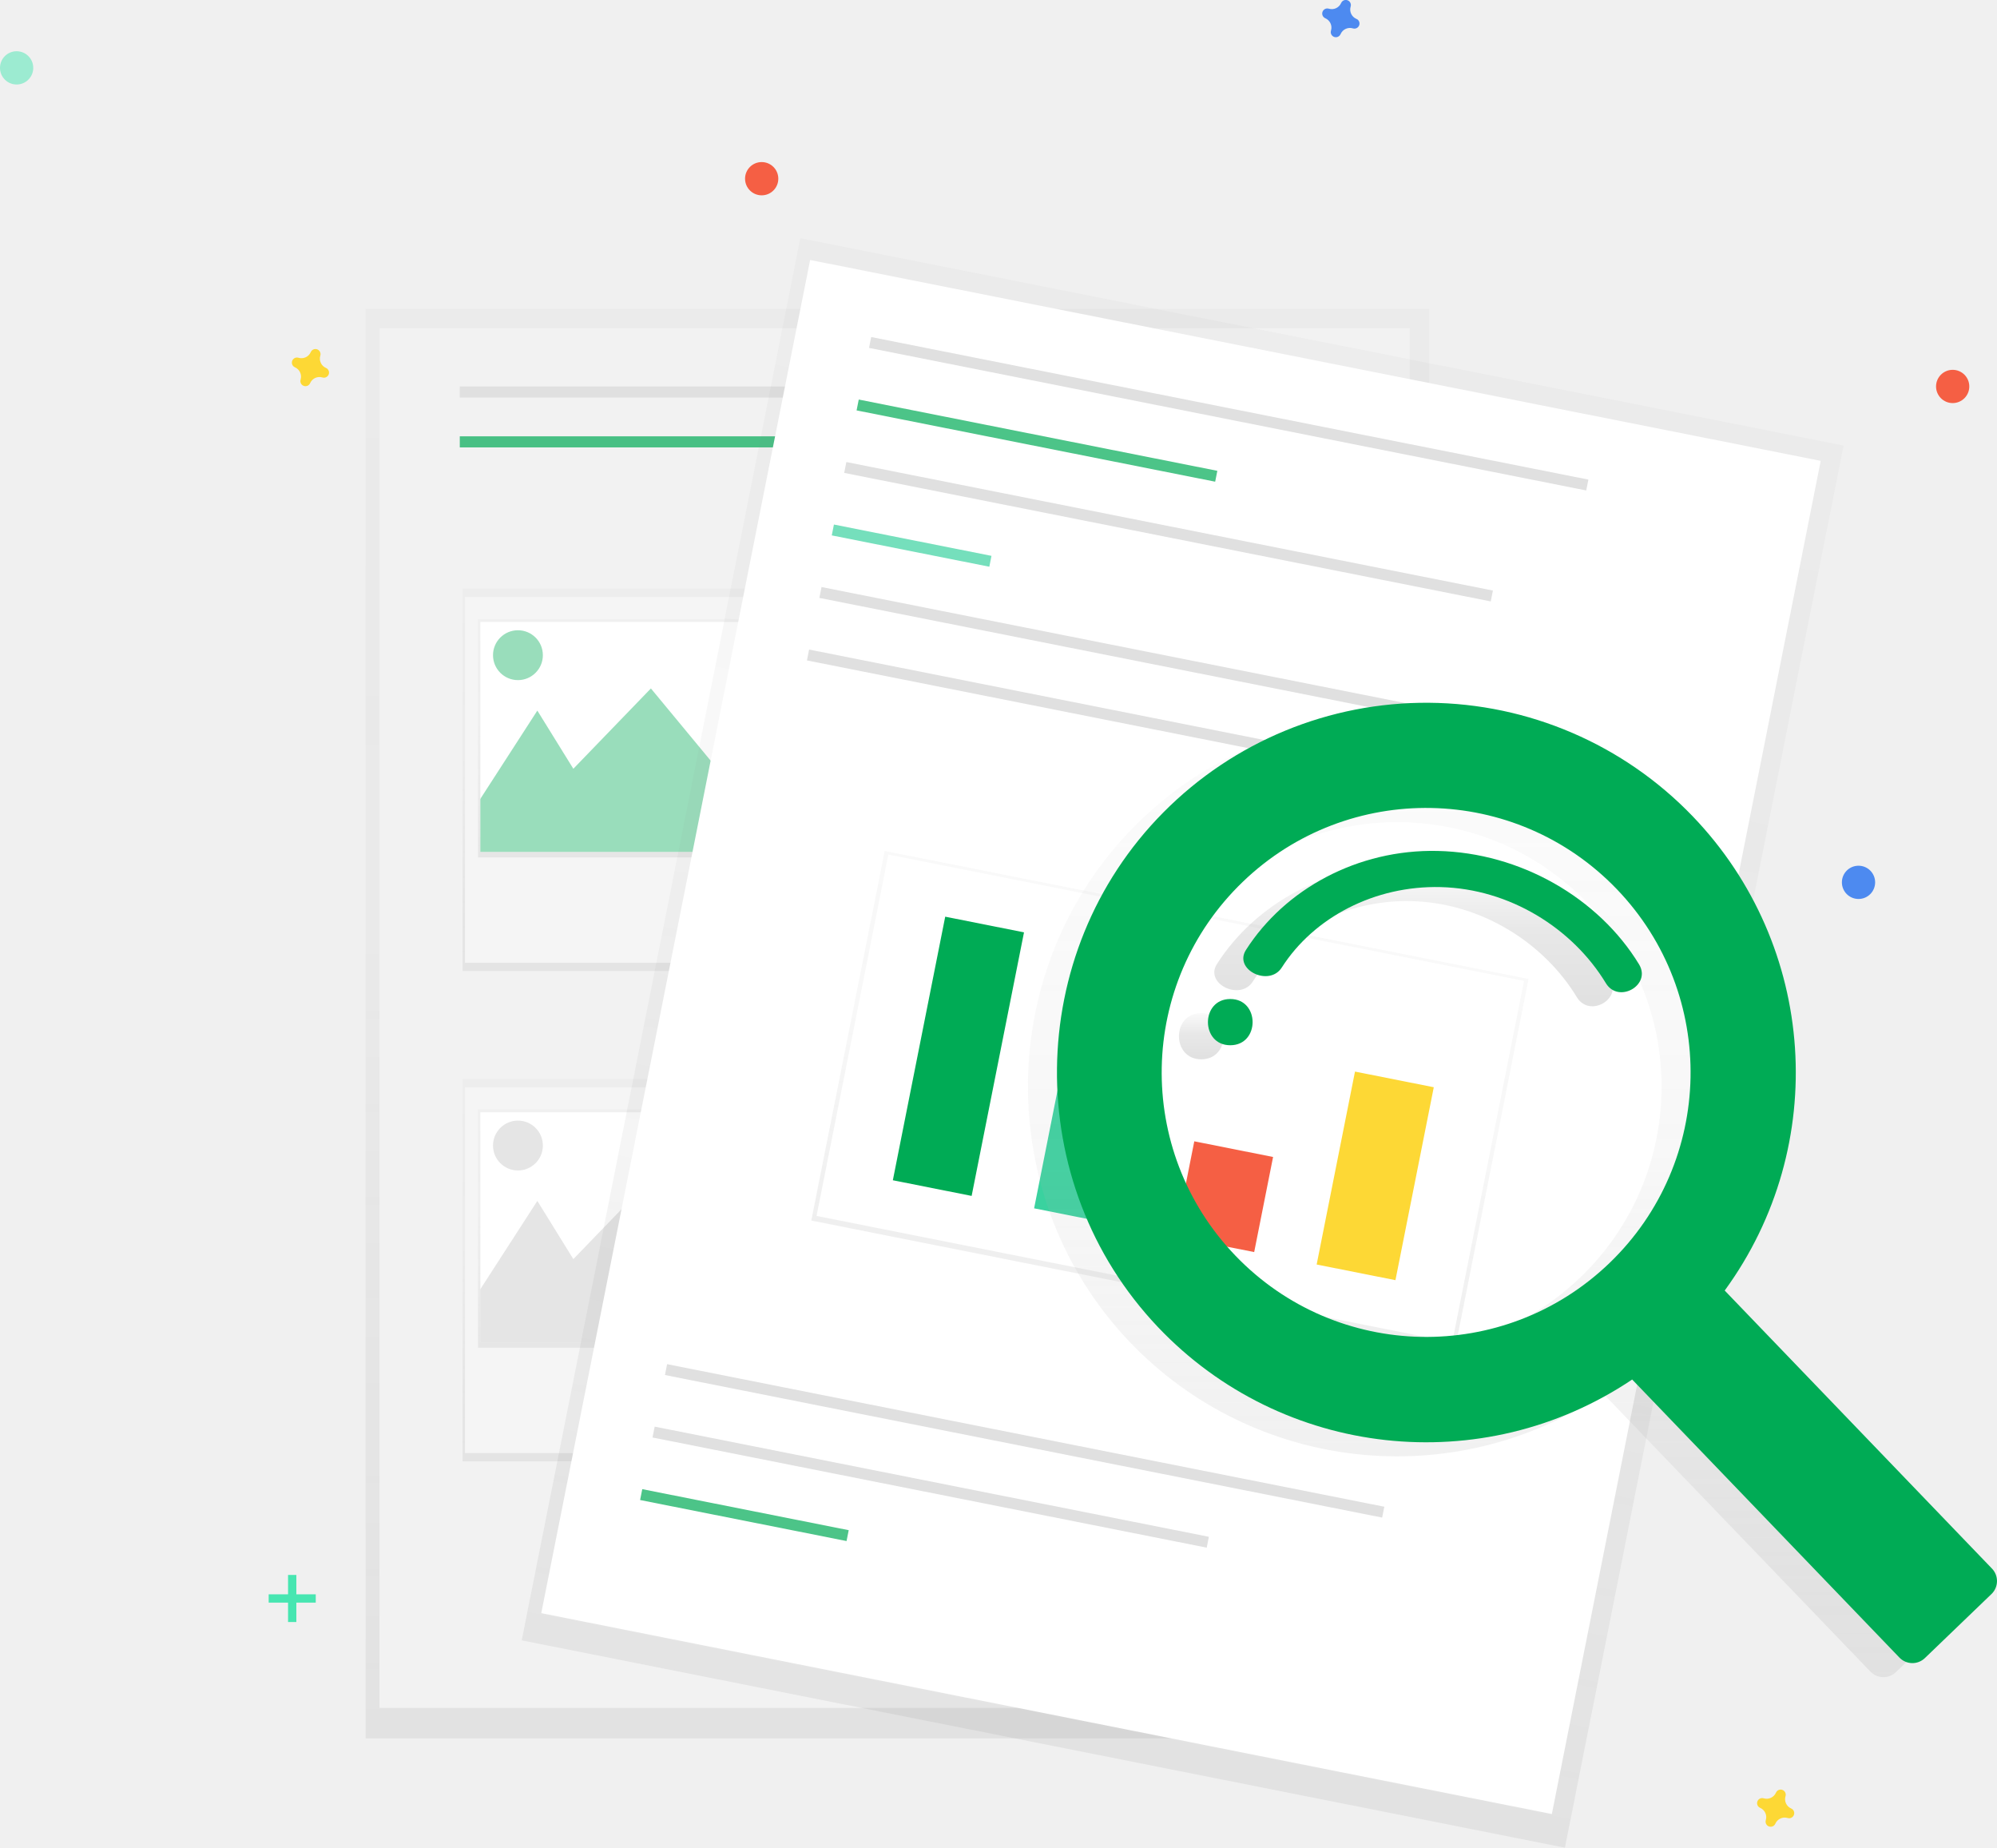
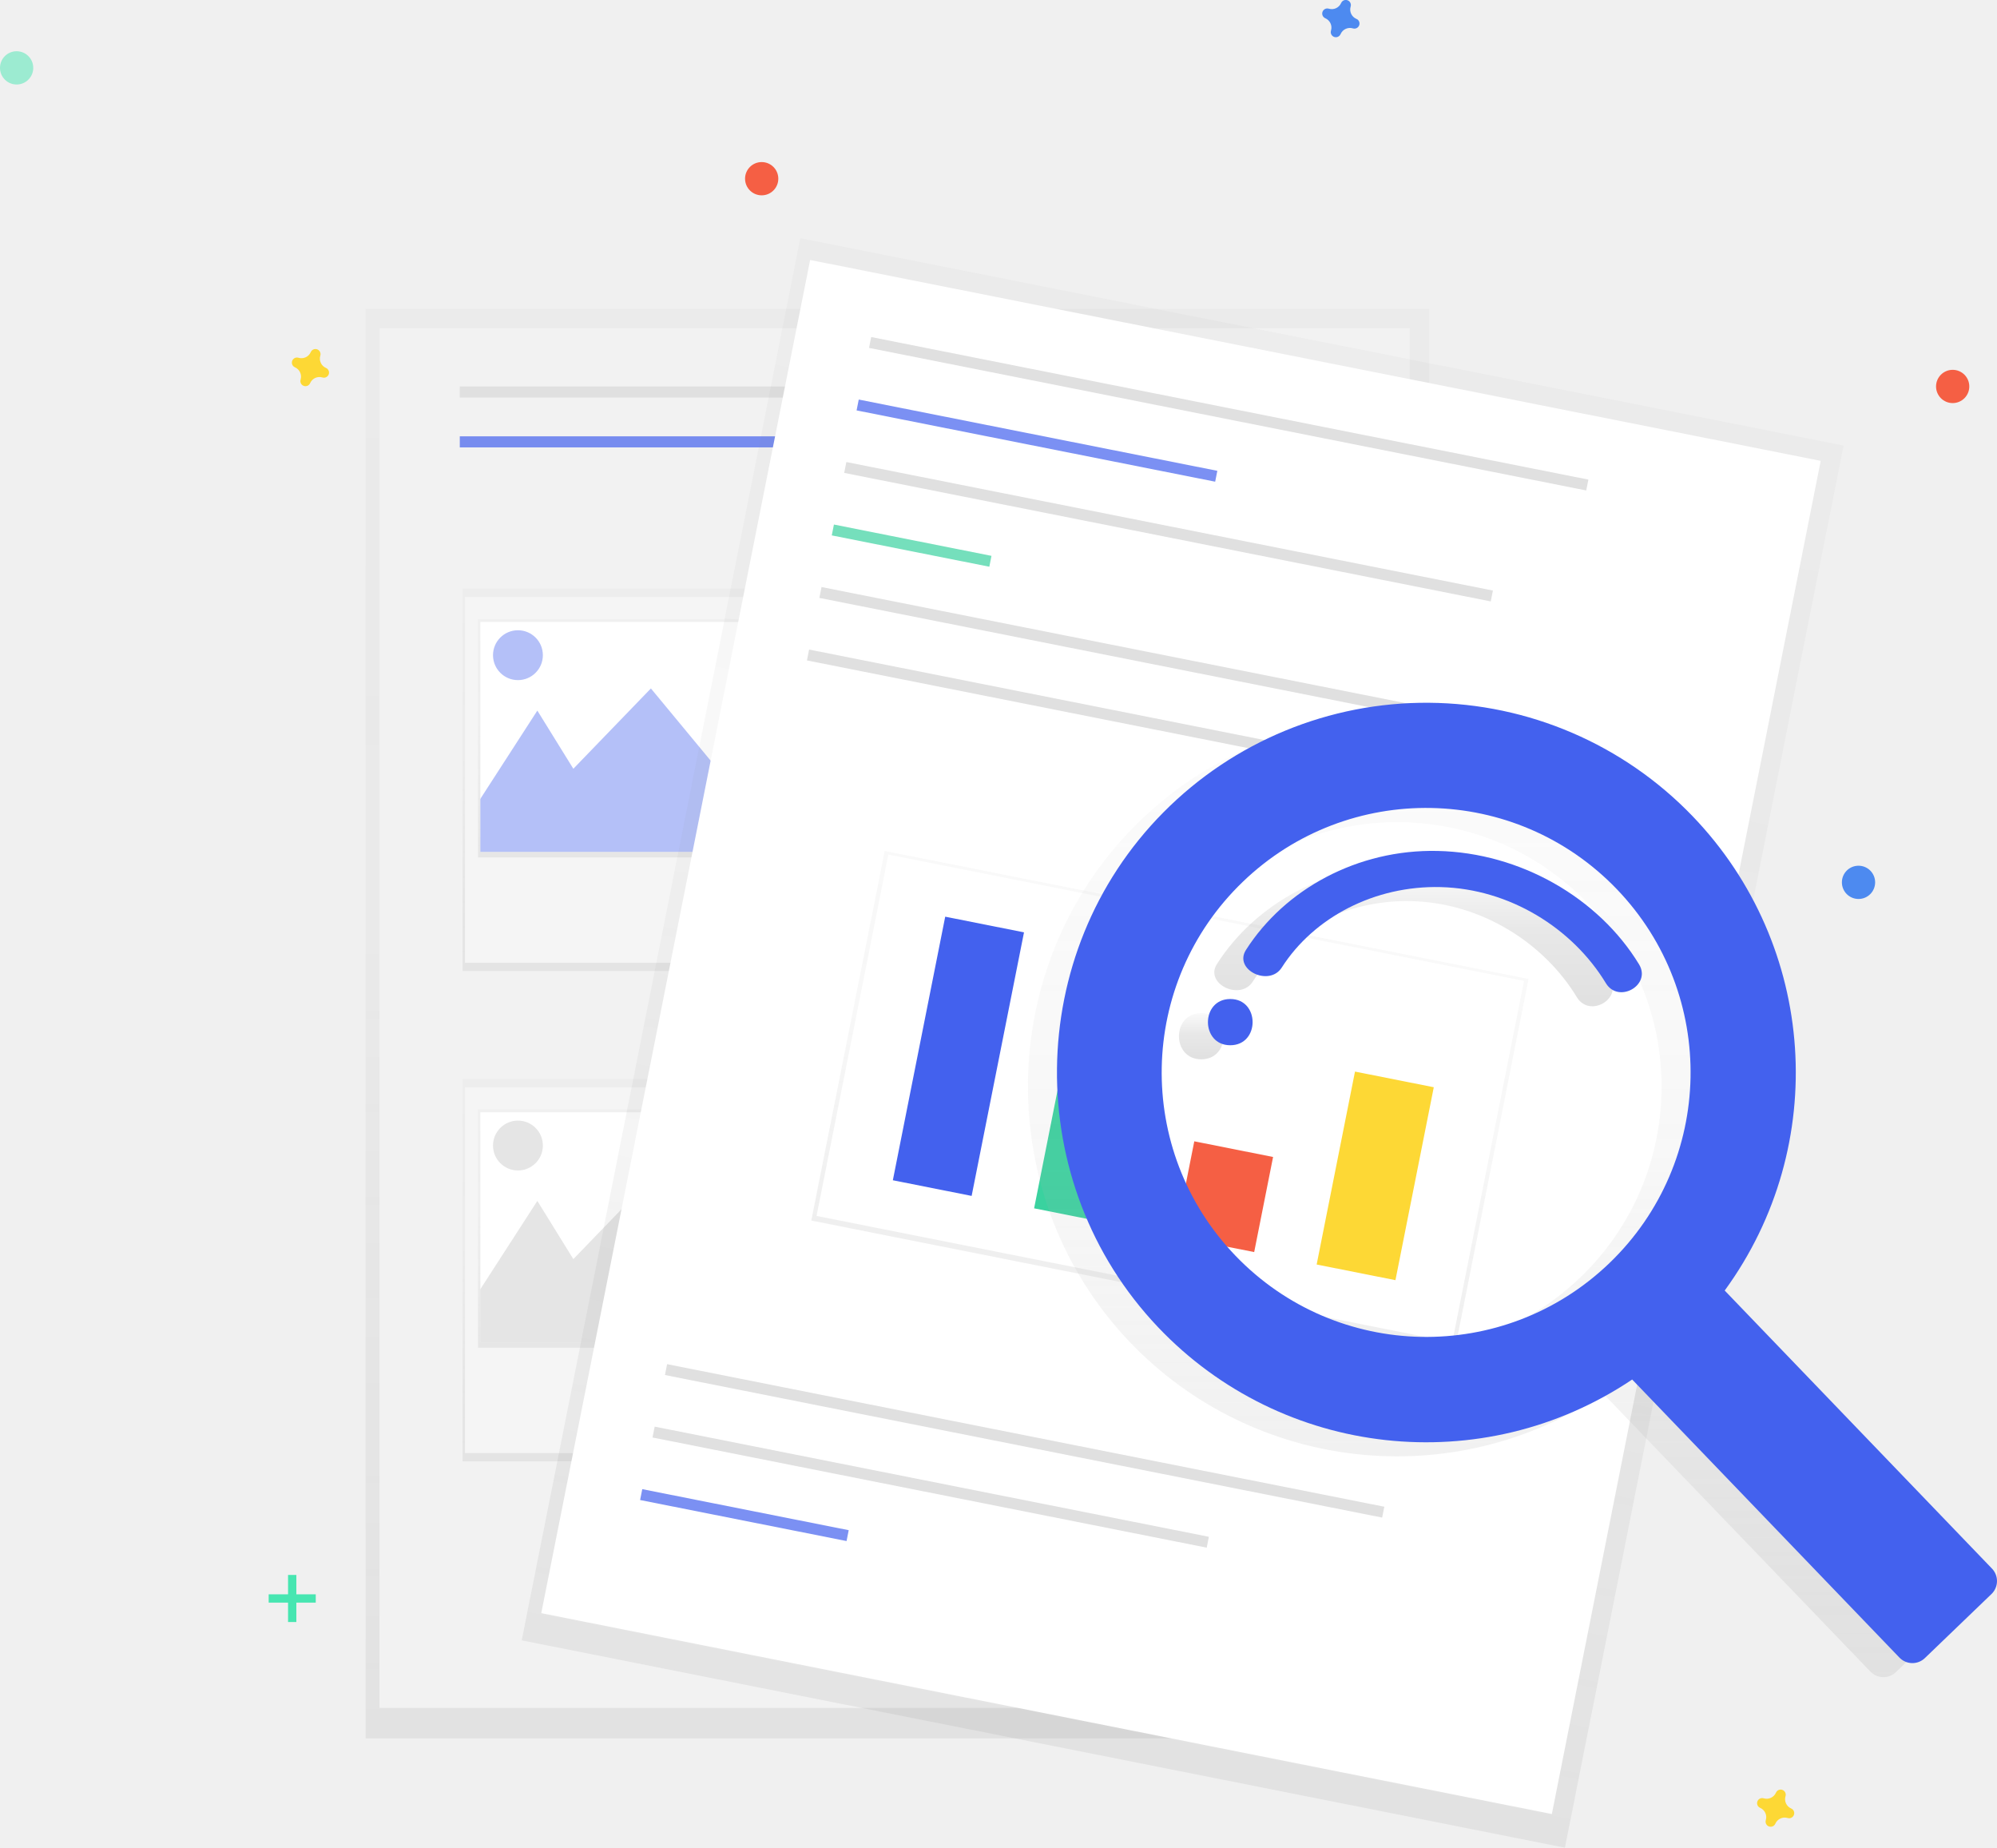
<svg xmlns="http://www.w3.org/2000/svg" xmlns:xlink="http://www.w3.org/1999/xlink" id="9a5c15f4-7944-40bc-b8da-d63b7d478a28" data-name="Layer 1" width="842" height="778.92" viewBox="0 0 842 778.92">
  <defs>
    <linearGradient id="a91ba363-77be-43f7-9cf6-91c4a3880d9c" x1="378.37" y1="732.81" x2="378.37" y2="130.21" gradientUnits="userSpaceOnUse">
      <stop offset="0" stop-color="gray" stop-opacity="0.25" />
      <stop offset="0.54" stop-color="gray" stop-opacity="0.12" />
      <stop offset="1" stop-color="gray" stop-opacity="0.1" />
    </linearGradient>
    <linearGradient id="d1e6aa0e-d79d-4f6f-afbb-c37e9ed80ff9" x1="274.44" y1="409.32" x2="274.44" y2="248.16" xlink:href="#a91ba363-77be-43f7-9cf6-91c4a3880d9c" />
    <linearGradient id="a279b039-1afd-4281-8292-ccd5c8c9b734" x1="274.44" y1="361.44" x2="274.44" y2="261.01" xlink:href="#a91ba363-77be-43f7-9cf6-91c4a3880d9c" />
    <clipPath id="42e7b1d1-2be2-47b0-aacb-a853df270819" transform="translate(-179 -60.54)">
      <rect id="cf34cfb5-9399-4bae-9cea-d47bbef6cb3a" data-name="&lt;Rectangle&gt;" x="381.54" y="322.72" width="143.79" height="96.93" fill="#fff" />
    </clipPath>
    <linearGradient id="972637f2-71db-4198-9c75-a0854a7fe249" x1="274.44" y1="616.03" x2="274.44" y2="454.87" xlink:href="#a91ba363-77be-43f7-9cf6-91c4a3880d9c" />
    <linearGradient id="6c85befd-f960-412c-83e0-663d4b13bf85" x1="274.44" y1="568.15" x2="274.44" y2="467.72" xlink:href="#a91ba363-77be-43f7-9cf6-91c4a3880d9c" />
    <clipPath id="f66b8fac-771d-49bf-85c7-4ce29a79f723" transform="translate(-179 -60.54)">
      <rect id="7439734d-5f7c-428f-88ce-e68b86a45c07" data-name="&lt;Rectangle&gt;" x="381.54" y="529.42" width="143.79" height="96.93" fill="#fff" />
    </clipPath>
    <linearGradient id="598f8edf-c762-4b18-b52d-250fc678075a" x1="688.76" y1="765.86" x2="688.76" y2="163.26" gradientTransform="translate(1142.22 -188.53) rotate(90)" xlink:href="#a91ba363-77be-43f7-9cf6-91c4a3880d9c" />
    <linearGradient id="013b841e-9a42-49b8-8a36-6db9ed002b72" x1="688.18" y1="568.49" x2="688.18" y2="409.67" gradientTransform="translate(1161.39 -164.01) rotate(90)" xlink:href="#a91ba363-77be-43f7-9cf6-91c4a3880d9c" />
    <linearGradient id="f8cab3c1-d868-48bc-b87d-cd2075ddc26a" x1="810.6" y1="767.54" x2="810.6" y2="362.71" gradientUnits="userSpaceOnUse">
      <stop offset="0" stop-color="#b3b3b3" stop-opacity="0.25" />
      <stop offset="0.54" stop-color="#b3b3b3" stop-opacity="0.1" />
      <stop offset="1" stop-color="#b3b3b3" stop-opacity="0.05" />
    </linearGradient>
    <linearGradient id="043d467e-585e-47c7-bb2c-06dd6f5be04b" x1="685.49" y1="507.08" x2="685.49" y2="487.6" gradientUnits="userSpaceOnUse">
      <stop offset="0" stop-opacity="0.12" />
      <stop offset="0.55" stop-opacity="0.09" />
      <stop offset="1" stop-opacity="0.02" />
    </linearGradient>
    <linearGradient id="be08032f-102d-431e-9b5f-1e4ebfc8159b" x1="774.99" y1="484.73" x2="774.99" y2="425.15" xlink:href="#043d467e-585e-47c7-bb2c-06dd6f5be04b" />
  </defs>
  <g opacity="0.5">
    <rect x="154.15" y="130.21" width="448.44" height="602.6" fill="url(#a91ba363-77be-43f7-9cf6-91c4a3880d9c)" />
  </g>
  <rect x="159.99" y="138.39" width="434.43" height="581.58" fill="#f2f2f2" />
  <rect x="193.86" y="162.91" width="149.48" height="4.67" fill="#e0e0e0" />
-   <rect x="193.86" y="183.93" width="149.48" height="4.67" fill="#00ab55" opacity="0.7" />
+   <rect x="193.86" y="183.93" width="149.48" height="4.67" fill="#4361ee" opacity="0.7" />
  <rect x="365.53" y="162.91" width="149.48" height="4.67" fill="#e0e0e0" />
  <rect x="388.88" y="296.05" width="149.48" height="4.67" fill="#e0e0e0" />
  <rect x="392.39" y="308.89" width="149.48" height="4.67" fill="#e0e0e0" />
  <rect x="399.4" y="321.74" width="149.48" height="4.67" fill="#e0e0e0" />
  <rect x="388.88" y="502.75" width="149.48" height="4.67" fill="#e0e0e0" />
  <rect x="392.39" y="515.6" width="149.48" height="4.67" fill="#e0e0e0" />
  <rect x="399.4" y="528.44" width="149.48" height="4.67" fill="#e0e0e0" />
  <g opacity="0.5">
    <rect x="195.03" y="248.16" width="158.82" height="161.16" fill="url(#d1e6aa0e-d79d-4f6f-afbb-c37e9ed80ff9)" />
  </g>
  <rect x="196.03" y="251.67" width="156.32" height="154.15" fill="#f5f5f5" />
  <g opacity="0.5">
    <rect x="201.54" y="261.01" width="145.8" height="100.43" fill="url(#a279b039-1afd-4281-8292-ccd5c8c9b734)" />
  </g>
  <rect id="e1f34465-d008-41db-868b-e00503fb87b3" data-name="&lt;Rectangle&gt;" x="202.54" y="262.18" width="143.79" height="96.93" fill="#fff" />
  <g clip-path="url(#42e7b1d1-2be2-47b0-aacb-a853df270819)">
-     <polygon points="190.35 355.61 226.56 299.55 241.74 324.07 274.44 290.21 302.47 324.07 326.99 273.86 390.05 374.29 185.68 367.28 190.35 355.61" fill="#00ab55" opacity="0.4" />
-     <circle cx="218.38" cy="276.19" r="10.51" fill="#00ab55" opacity="0.4" />
+     <polygon points="190.35 355.61 226.56 299.55 241.74 324.07 274.44 290.21 302.47 324.07 326.99 273.86 390.05 374.29 185.68 367.28 190.35 355.61" fill="#4361ee" opacity="0.4" />
+     <circle cx="218.38" cy="276.19" r="10.51" fill="#4361ee" opacity="0.4" />
  </g>
  <g opacity="0.5">
    <rect x="195.03" y="454.87" width="158.82" height="161.16" fill="url(#972637f2-71db-4198-9c75-a0854a7fe249)" />
  </g>
  <rect x="196.03" y="458.37" width="156.32" height="154.15" fill="#f5f5f5" />
  <g opacity="0.5">
    <rect x="201.54" y="467.72" width="145.8" height="100.43" fill="url(#6c85befd-f960-412c-83e0-663d4b13bf85)" />
  </g>
  <rect id="c95ac4f6-be4d-44a3-92c2-5c8066e2b531" data-name="&lt;Rectangle&gt;" x="202.54" y="468.88" width="143.79" height="96.93" fill="#fff" />
  <g clip-path="url(#f66b8fac-771d-49bf-85c7-4ce29a79f723)">
    <polygon points="190.35 562.31 226.56 506.25 241.74 530.78 274.44 496.91 302.47 530.78 326.99 480.56 390.05 580.99 185.68 573.99 190.35 562.31" fill="#bdbdbd" opacity="0.4" />
    <circle cx="218.38" cy="482.9" r="10.51" fill="#bdbdbd" opacity="0.4" />
  </g>
  <g opacity="0.5">
    <rect x="376.36" y="276.01" width="602.6" height="448.44" transform="translate(-124.09 1006.82) rotate(-78.76)" fill="url(#598f8edf-c762-4b18-b52d-250fc678075a)" />
  </g>
  <rect x="386.18" y="280.49" width="581.58" height="434.43" transform="translate(-122.17 1004.12) rotate(-78.76)" fill="#fff" />
  <rect x="542.89" y="232.65" width="308.31" height="4.67" transform="translate(-119.81 -191.93) rotate(11.24)" fill="#e0e0e0" />
  <rect x="456.83" y="665.62" width="308.31" height="4.67" transform="translate(-37.05 -166.84) rotate(11.24)" fill="#e0e0e0" />
  <rect x="452.26" y="685.13" width="238.24" height="4.67" transform="translate(-34.01 -158.75) rotate(11.24)" fill="#e0e0e0" />
-   <rect x="448.46" y="696.91" width="88.75" height="4.67" transform="translate(-33.22 -143.21) rotate(11.24)" fill="#00ab55" opacity="0.7" />
-   <rect x="539.13" y="243.97" width="154.15" height="4.67" transform="translate(-119.16 -175.95) rotate(11.24)" fill="#00ab55" opacity="0.7" />
+   <rect x="448.46" y="696.91" width="88.75" height="4.67" transform="translate(-33.22 -143.21) rotate(11.24)" fill="#4361ee" opacity="0.7" />
+   <rect x="539.13" y="243.97" width="154.15" height="4.67" transform="translate(-119.16 -175.95) rotate(11.24)" fill="#4361ee" opacity="0.7" />
  <rect x="532.71" y="282.38" width="277.94" height="4.67" transform="translate(-110.6 -186.03) rotate(11.24)" fill="#e0e0e0" />
  <rect x="529.49" y="288.24" width="67.73" height="4.67" transform="translate(-111.54 -164.8) rotate(11.24)" fill="#3ad29f" opacity="0.7" />
  <rect x="521.95" y="338.03" width="308.31" height="4.67" transform="translate(-99.67 -185.82) rotate(11.24)" fill="#e0e0e0" />
  <g opacity="0.5">
    <rect x="592.89" y="385.78" width="158.82" height="276.77" transform="translate(-151.88 1020.84) rotate(-78.76)" fill="url(#013b841e-9a42-49b8-8a36-6db9ed002b72)" />
  </g>
  <rect x="535.78" y="445.94" width="273.27" height="155.32" transform="translate(-64.02 -181.59) rotate(11.24)" fill="#fff" />
  <rect x="516.71" y="364.38" width="308.31" height="4.67" transform="translate(-94.63 -184.29) rotate(11.24)" fill="#e0e0e0" />
-   <rect x="566.14" y="449.2" width="33.87" height="113.28" transform="translate(-69.19 -164.51) rotate(11.24)" fill="#00ab55" />
+   <rect x="566.14" y="449.2" width="33.87" height="113.28" transform="translate(-69.19 -164.51) rotate(11.24)" fill="#4361ee" />
  <rect x="622.06" y="498.05" width="33.87" height="75.91" transform="translate(-62.24 -174.83) rotate(11.24)" fill="#3ad29f" />
  <rect x="678.21" y="544.59" width="33.87" height="40.87" transform="translate(-55.5 -185.22) rotate(11.24)" fill="#f55f44" />
  <rect x="741.87" y="514.79" width="33.87" height="82.92" transform="translate(-55.99 -197.8) rotate(11.24)" fill="#fdd835" />
  <path d="M880.45,410.55a155.89,155.89,0,0,0-223.11-1.68c-59,59.48-60,156.33-2.29,217.07A155.89,155.89,0,0,0,854.95,648L967.64,765.21a7.59,7.59,0,0,0,10.73.21l28.08-27a7.59,7.59,0,0,0,.21-10.73L894,610.49A155.9,155.9,0,0,0,880.45,410.55ZM845.35,599a111.5,111.5,0,1,1,3.1-157.66A111.5,111.5,0,0,1,845.35,599Z" transform="translate(-179 -60.54)" fill="url(#f8cab3c1-d868-48bc-b87d-cd2075ddc26a)" />
  <path d="M685.49,487.6c-12.54,0-12.56,19.49,0,19.49S698.05,487.6,685.49,487.6Z" transform="translate(-179 -60.54)" fill="url(#043d467e-585e-47c7-bb2c-06dd6f5be04b)" />
  <path d="M772.9,425.17c-33.75-.76-64.46,16.17-80.79,41.73-5.33,8.34,9.8,15.71,15.1,7.41,13.52-21.16,39.21-34.6,67-33.9,29.12.73,55.62,17.39,69.65,40.51,5.32,8.77,19.27.8,14-7.92C840.8,445,807.76,426,772.9,425.17Z" transform="translate(-179 -60.54)" fill="url(#be08032f-102d-431e-9b5f-1e4ebfc8159b)" />
-   <path d="M892.68,404.63a155.89,155.89,0,0,0-223.11-1.68c-59,59.48-60,156.33-2.29,217.07a155.89,155.89,0,0,0,199.9,22.05L979.86,759.29a7.59,7.59,0,0,0,10.73.21l28.08-27a7.59,7.59,0,0,0,.21-10.73L906.19,604.56A155.9,155.9,0,0,0,892.68,404.63ZM857.58,593a111.5,111.5,0,1,1,3.1-157.66A111.5,111.5,0,0,1,857.58,593Z" transform="translate(-179 -60.54)" fill="#00ab55" />
-   <path d="M697.72,481.67c-12.54,0-12.56,19.49,0,19.49S710.28,481.67,697.72,481.67Z" transform="translate(-179 -60.54)" fill="#00ab55" />
-   <path d="M785.13,419.25c-33.75-.76-64.46,16.17-80.79,41.73-5.33,8.34,9.8,15.71,15.1,7.41,13.52-21.16,39.21-34.6,67-33.9,29.12.73,55.62,17.39,69.65,40.51,5.32,8.77,19.27.8,14-7.92C853,439,820,420,785.13,419.25Z" transform="translate(-179 -60.54)" fill="#00ab55" />
+   <path d="M892.68,404.63a155.89,155.89,0,0,0-223.11-1.68c-59,59.48-60,156.33-2.29,217.07a155.89,155.89,0,0,0,199.9,22.05L979.86,759.29a7.59,7.59,0,0,0,10.73.21l28.08-27a7.59,7.59,0,0,0,.21-10.73L906.19,604.56A155.9,155.9,0,0,0,892.68,404.63ZM857.58,593a111.5,111.5,0,1,1,3.1-157.66A111.5,111.5,0,0,1,857.58,593Z" transform="translate(-179 -60.54)" fill="#4361ee" />
+   <path d="M697.72,481.67c-12.54,0-12.56,19.49,0,19.49S710.28,481.67,697.72,481.67Z" transform="translate(-179 -60.54)" fill="#4361ee" />
+   <path d="M785.13,419.25c-33.75-.76-64.46,16.17-80.79,41.73-5.33,8.34,9.8,15.71,15.1,7.41,13.52-21.16,39.21-34.6,67-33.9,29.12.73,55.62,17.39,69.65,40.51,5.32,8.77,19.27.8,14-7.92C853,439,820,420,785.13,419.25Z" transform="translate(-179 -60.54)" fill="#4361ee" />
  <rect x="121.45" y="663.91" width="3.5" height="19.85" fill="#47e6b1" />
  <rect x="300.45" y="724.45" width="3.5" height="19.85" transform="translate(857.58 371.63) rotate(90)" fill="#47e6b1" />
  <path d="M750.87,68.49a4.29,4.29,0,0,1-2.39-5.19,2.06,2.06,0,0,0,.09-.48h0a2.15,2.15,0,0,0-3.87-1.43h0a2.06,2.06,0,0,0-.24.42,4.29,4.29,0,0,1-5.19,2.39,2.06,2.06,0,0,0-.48-.09h0A2.15,2.15,0,0,0,737.38,68h0a2.06,2.06,0,0,0,.42.24,4.29,4.29,0,0,1,2.39,5.19,2.06,2.06,0,0,0-.09.48h0A2.15,2.15,0,0,0,744,75.32h0a2.06,2.06,0,0,0,.24-.42,4.29,4.29,0,0,1,5.19-2.39,2.06,2.06,0,0,0,.48.09h0a2.15,2.15,0,0,0,1.43-3.87h0A2.06,2.06,0,0,0,750.87,68.49Z" transform="translate(-179 -60.54)" fill="#4d8af0" />
  <path d="M316.44,215.64a4.29,4.29,0,0,1-2.39-5.19,2.06,2.06,0,0,0,.09-.48h0a2.15,2.15,0,0,0-3.87-1.43h0a2.06,2.06,0,0,0-.24.42,4.29,4.29,0,0,1-5.19,2.39,2.06,2.06,0,0,0-.48-.09h0a2.15,2.15,0,0,0-1.43,3.87h0a2.06,2.06,0,0,0,.42.24,4.29,4.29,0,0,1,2.39,5.19,2.06,2.06,0,0,0-.09.48h0a2.15,2.15,0,0,0,3.87,1.43h0a2.06,2.06,0,0,0,.24-.42,4.29,4.29,0,0,1,5.19-2.39,2.06,2.06,0,0,0,.48.09h0a2.15,2.15,0,0,0,1.43-3.87h0A2.06,2.06,0,0,0,316.44,215.64Z" transform="translate(-179 -60.54)" fill="#fdd835" />
  <path d="M934.22,822.9a4.29,4.29,0,0,1-2.39-5.19,2.06,2.06,0,0,0,.09-.48h0a2.15,2.15,0,0,0-3.87-1.43h0a2.06,2.06,0,0,0-.24.42,4.29,4.29,0,0,1-5.19,2.39,2.06,2.06,0,0,0-.48-.09h0a2.15,2.15,0,0,0-1.43,3.87h0a2.06,2.06,0,0,0,.42.24,4.29,4.29,0,0,1,2.39,5.19,2.06,2.06,0,0,0-.09.48h0a2.15,2.15,0,0,0,3.87,1.43h0a2.06,2.06,0,0,0,.24-.42,4.29,4.29,0,0,1,5.19-2.39,2.06,2.06,0,0,0,.48.09h0a2.15,2.15,0,0,0,1.43-3.87h0A2.06,2.06,0,0,0,934.22,822.9Z" transform="translate(-179 -60.54)" fill="#fdd835" />
  <circle cx="321.15" cy="75.33" r="7.01" fill="#f55f44" />
  <circle cx="823.31" cy="162.91" r="7.01" fill="#f55f44" />
  <circle cx="783.61" cy="371.95" r="7.01" fill="#4d8af0" />
  <circle cx="7.01" cy="28.61" r="7.01" fill="#47e6b1" opacity="0.5" />
</svg>
